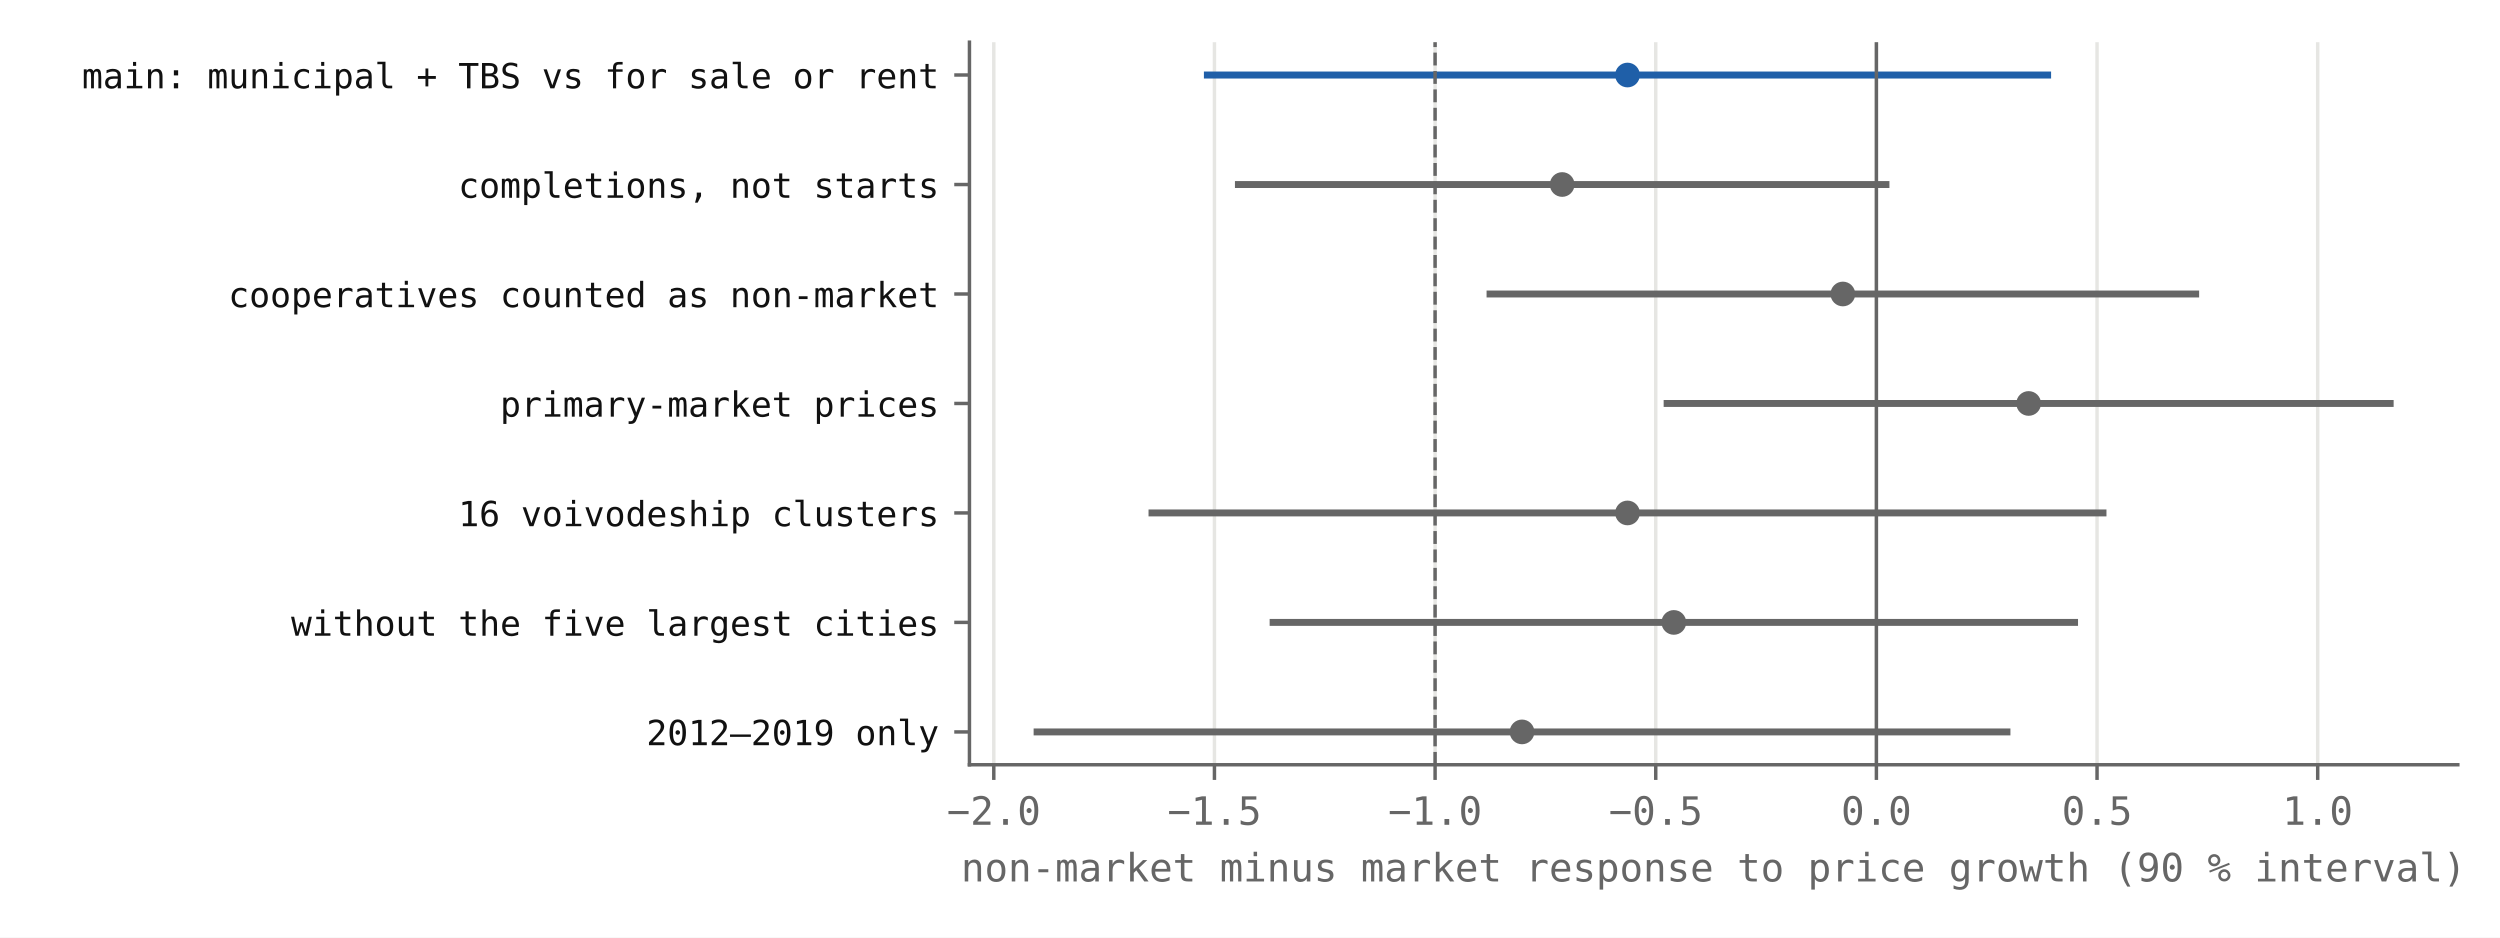
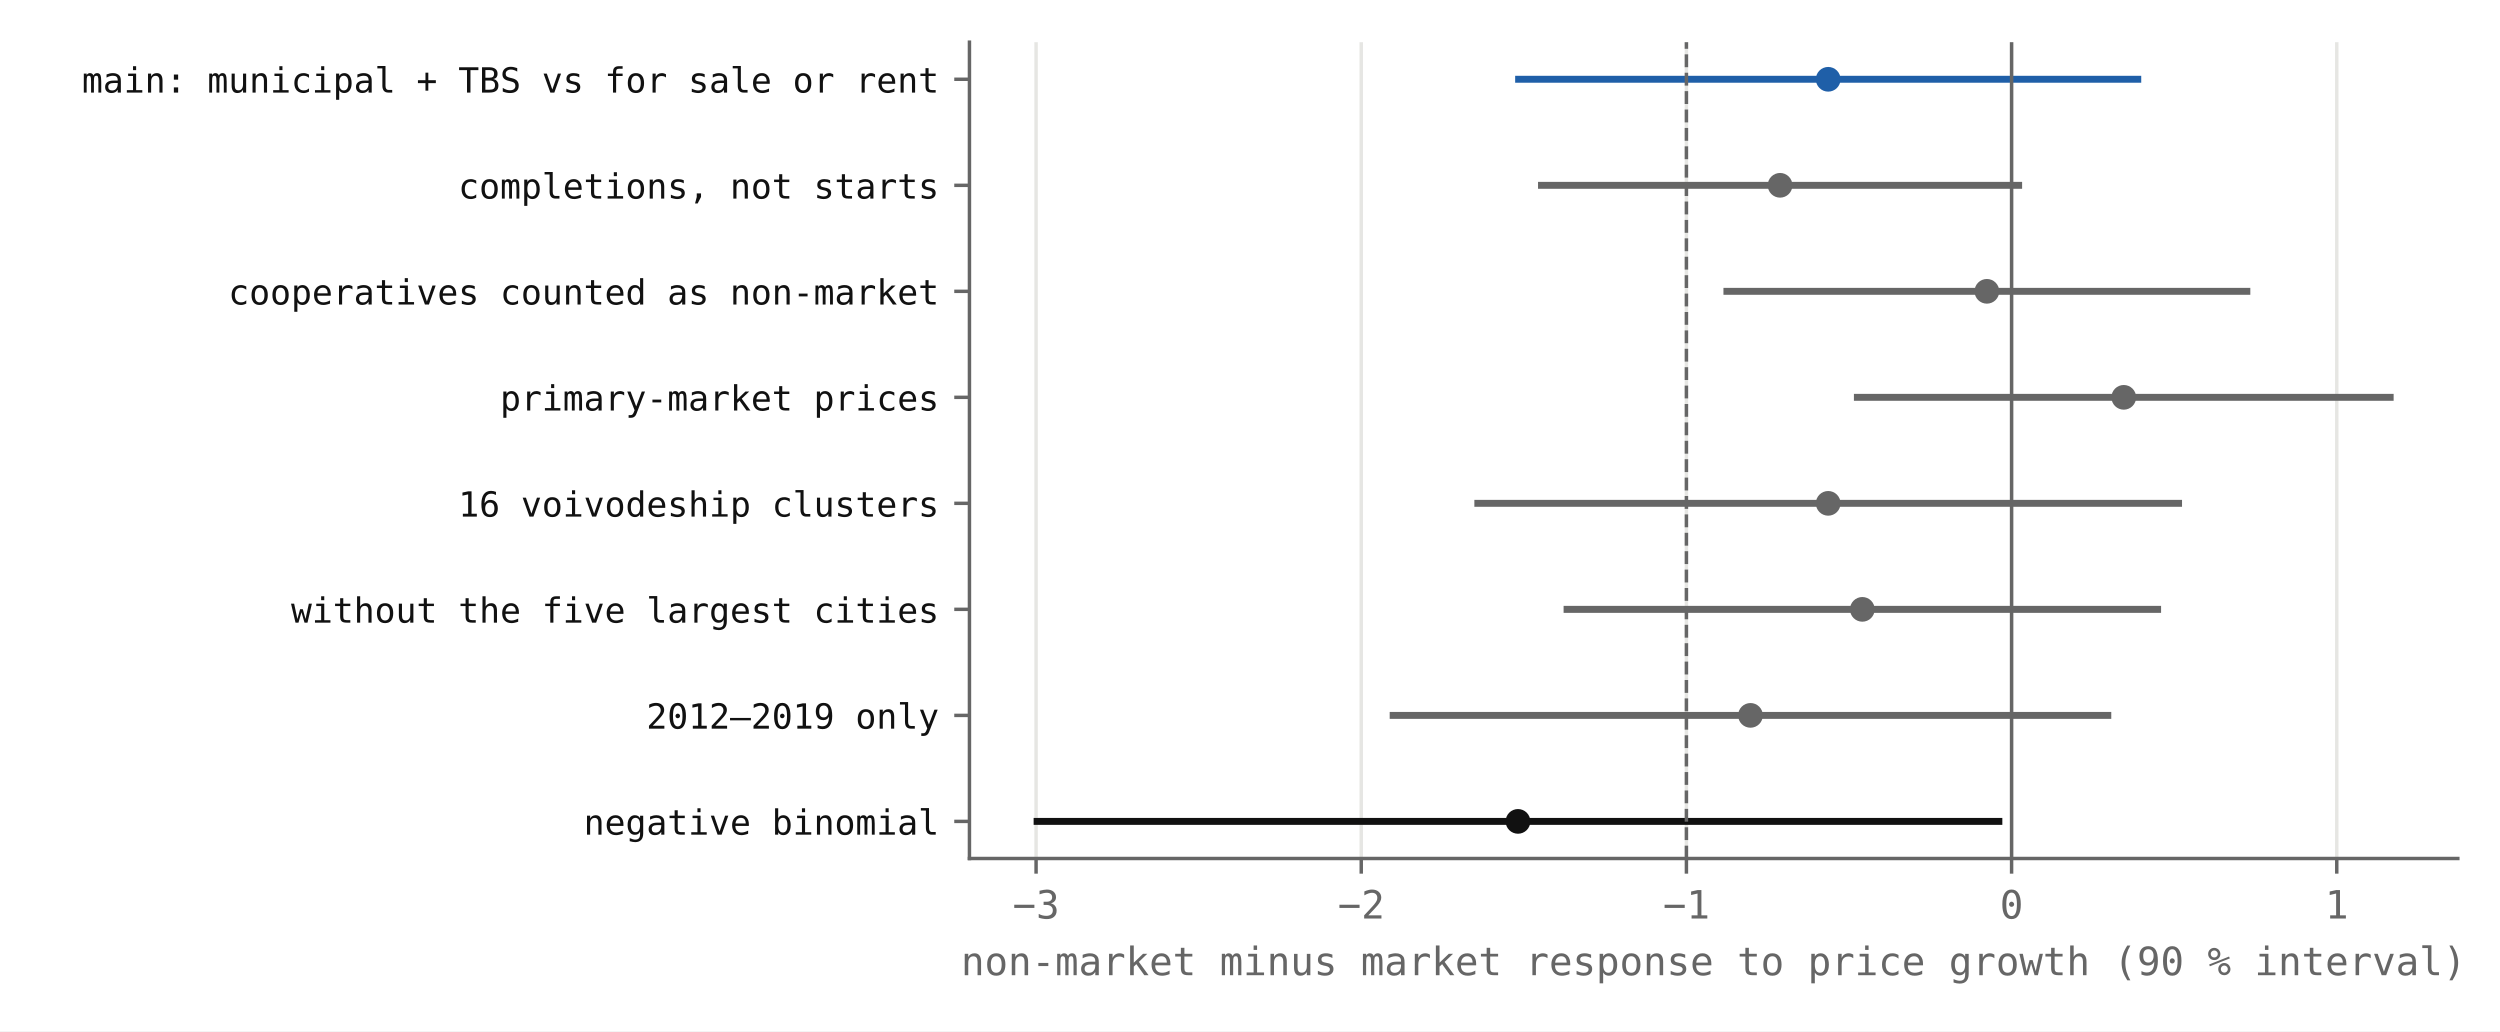
- <svg xmlns="http://www.w3.org/2000/svg" xmlns:xlink="http://www.w3.org/1999/xlink" width="576pt" height="216pt" viewBox="0 0 576 216" version="1.1">
+ <svg xmlns="http://www.w3.org/2000/svg" xmlns:xlink="http://www.w3.org/1999/xlink" width="576pt" height="237.6pt" viewBox="0 0 576 237.6" version="1.1">
  <defs>
    <style type="text/css">*{stroke-linejoin: round; stroke-linecap: butt}</style>
  </defs>
  <g id="figure_1">
    <g id="patch_1">
-       <path d="M 0 216  L 576 216  L 576 0  L 0 0  z " style="fill: #ffffff" />
+       <path d="M 0 237.6  L 576 237.6  L 576 0  L 0 0  z " style="fill: #ffffff" />
    </g>
    <g id="axes_1">
      <g id="patch_2">
-         <path d="M 223.36 176.198  L 566.28 176.198  L 566.28 9.72  L 223.36 9.72  z " style="fill: #ffffff" />
+         <path d="M 223.36 197.798  L 566.28 197.798  L 566.28 9.72  L 223.36 9.72  z " style="fill: #ffffff" />
      </g>
      <g id="matplotlib.axis_1">
        <g id="xtick_1">
          <g id="line2d_1">
-             <path d="M 228.969 176.198  L 228.969 9.72  " clip-path="url(#p8bc72a1f72)" style="fill: none; stroke: #e6e6e3; stroke-width: 0.8; stroke-linecap: square" />
+             <path d="M 238.712 197.798  L 238.712 9.72  " clip-path="url(#pb5c26aa2b3)" style="fill: none; stroke: #e6e6e3; stroke-width: 0.8; stroke-linecap: square" />
          </g>
          <g id="line2d_2">
            <defs>
-               <path id="maf6f52920f" d="M 0 0  L 0 3.5  " style="stroke: #666666; stroke-width: 0.8" />
+               <path id="m88e2806643" d="M 0 0  L 0 3.5  " style="stroke: #666666; stroke-width: 0.8" />
            </defs>
            <g>
-               <use xlink:href="#maf6f52920f" x="228.969" y="176.198" style="fill: #666666; stroke: #666666; stroke-width: 0.8" />
+               <use xlink:href="#m88e2806643" x="238.712" y="197.798" style="fill: #666666; stroke: #666666; stroke-width: 0.8" />
            </g>
          </g>
          <g id="text_1">
-             <text style="font-size: 9px; font-family: 'DejaVu Sans Mono', 'Bitstream Vera Sans Mono', 'Computer Modern Typewriter', 'Andale Mono', 'Nimbus Mono L', 'Courier New', 'Courier', 'Fixed', 'Terminal', monospace; text-anchor: middle; fill: #666666" x="228.969" y="190.036" transform="rotate(-0 228.9688 190.0358)">−2.0</text>
+             <text style="font-size: 9px; font-family: 'DejaVu Sans Mono', 'Bitstream Vera Sans Mono', 'Computer Modern Typewriter', 'Andale Mono', 'Nimbus Mono L', 'Courier New', 'Courier', 'Fixed', 'Terminal', monospace; text-anchor: middle; fill: #666666" x="238.712" y="211.636" transform="rotate(-0 238.7116 211.6358)">−3</text>
          </g>
        </g>
        <g id="xtick_2">
          <g id="line2d_3">
-             <path d="M 279.807 176.198  L 279.807 9.72  " clip-path="url(#p8bc72a1f72)" style="fill: none; stroke: #e6e6e3; stroke-width: 0.8; stroke-linecap: square" />
+             <path d="M 313.631 197.798  L 313.631 9.72  " clip-path="url(#pb5c26aa2b3)" style="fill: none; stroke: #e6e6e3; stroke-width: 0.8; stroke-linecap: square" />
          </g>
          <g id="line2d_4">
            <g>
-               <use xlink:href="#maf6f52920f" x="279.807" y="176.198" style="fill: #666666; stroke: #666666; stroke-width: 0.8" />
+               <use xlink:href="#m88e2806643" x="313.631" y="197.798" style="fill: #666666; stroke: #666666; stroke-width: 0.8" />
            </g>
          </g>
          <g id="text_2">
-             <text style="font-size: 9px; font-family: 'DejaVu Sans Mono', 'Bitstream Vera Sans Mono', 'Computer Modern Typewriter', 'Andale Mono', 'Nimbus Mono L', 'Courier New', 'Courier', 'Fixed', 'Terminal', monospace; text-anchor: middle; fill: #666666" x="279.807" y="190.036" transform="rotate(-0 279.8068 190.0358)">−1.5</text>
+             <text style="font-size: 9px; font-family: 'DejaVu Sans Mono', 'Bitstream Vera Sans Mono', 'Computer Modern Typewriter', 'Andale Mono', 'Nimbus Mono L', 'Courier New', 'Courier', 'Fixed', 'Terminal', monospace; text-anchor: middle; fill: #666666" x="313.631" y="211.636" transform="rotate(-0 313.6313 211.6358)">−2</text>
          </g>
        </g>
        <g id="xtick_3">
          <g id="line2d_5">
-             <path d="M 330.645 176.198  L 330.645 9.72  " clip-path="url(#p8bc72a1f72)" style="fill: none; stroke: #e6e6e3; stroke-width: 0.8; stroke-linecap: square" />
+             <path d="M 388.551 197.798  L 388.551 9.72  " clip-path="url(#pb5c26aa2b3)" style="fill: none; stroke: #e6e6e3; stroke-width: 0.8; stroke-linecap: square" />
          </g>
          <g id="line2d_6">
            <g>
-               <use xlink:href="#maf6f52920f" x="330.645" y="176.198" style="fill: #666666; stroke: #666666; stroke-width: 0.8" />
+               <use xlink:href="#m88e2806643" x="388.551" y="197.798" style="fill: #666666; stroke: #666666; stroke-width: 0.8" />
            </g>
          </g>
          <g id="text_3">
-             <text style="font-size: 9px; font-family: 'DejaVu Sans Mono', 'Bitstream Vera Sans Mono', 'Computer Modern Typewriter', 'Andale Mono', 'Nimbus Mono L', 'Courier New', 'Courier', 'Fixed', 'Terminal', monospace; text-anchor: middle; fill: #666666" x="330.645" y="190.036" transform="rotate(-0 330.6447 190.0358)">−1.0</text>
+             <text style="font-size: 9px; font-family: 'DejaVu Sans Mono', 'Bitstream Vera Sans Mono', 'Computer Modern Typewriter', 'Andale Mono', 'Nimbus Mono L', 'Courier New', 'Courier', 'Fixed', 'Terminal', monospace; text-anchor: middle; fill: #666666" x="388.551" y="211.636" transform="rotate(-0 388.5509 211.6358)">−1</text>
          </g>
        </g>
        <g id="xtick_4">
          <g id="line2d_7">
-             <path d="M 381.483 176.198  L 381.483 9.72  " clip-path="url(#p8bc72a1f72)" style="fill: none; stroke: #e6e6e3; stroke-width: 0.8; stroke-linecap: square" />
+             <path d="M 463.471 197.798  L 463.471 9.72  " clip-path="url(#pb5c26aa2b3)" style="fill: none; stroke: #e6e6e3; stroke-width: 0.8; stroke-linecap: square" />
          </g>
          <g id="line2d_8">
            <g>
-               <use xlink:href="#maf6f52920f" x="381.483" y="176.198" style="fill: #666666; stroke: #666666; stroke-width: 0.8" />
+               <use xlink:href="#m88e2806643" x="463.471" y="197.798" style="fill: #666666; stroke: #666666; stroke-width: 0.8" />
            </g>
          </g>
          <g id="text_4">
-             <text style="font-size: 9px; font-family: 'DejaVu Sans Mono', 'Bitstream Vera Sans Mono', 'Computer Modern Typewriter', 'Andale Mono', 'Nimbus Mono L', 'Courier New', 'Courier', 'Fixed', 'Terminal', monospace; text-anchor: middle; fill: #666666" x="381.483" y="190.036" transform="rotate(-0 381.4827 190.0358)">−0.5</text>
+             <text style="font-size: 9px; font-family: 'DejaVu Sans Mono', 'Bitstream Vera Sans Mono', 'Computer Modern Typewriter', 'Andale Mono', 'Nimbus Mono L', 'Courier New', 'Courier', 'Fixed', 'Terminal', monospace; text-anchor: middle; fill: #666666" x="463.471" y="211.636" transform="rotate(-0 463.4705 211.6358)">0</text>
          </g>
        </g>
        <g id="xtick_5">
          <g id="line2d_9">
-             <path d="M 432.321 176.198  L 432.321 9.72  " clip-path="url(#p8bc72a1f72)" style="fill: none; stroke: #e6e6e3; stroke-width: 0.8; stroke-linecap: square" />
+             <path d="M 538.39 197.798  L 538.39 9.72  " clip-path="url(#pb5c26aa2b3)" style="fill: none; stroke: #e6e6e3; stroke-width: 0.8; stroke-linecap: square" />
          </g>
          <g id="line2d_10">
            <g>
-               <use xlink:href="#maf6f52920f" x="432.321" y="176.198" style="fill: #666666; stroke: #666666; stroke-width: 0.8" />
+               <use xlink:href="#m88e2806643" x="538.39" y="197.798" style="fill: #666666; stroke: #666666; stroke-width: 0.8" />
            </g>
          </g>
          <g id="text_5">
-             <text style="font-size: 9px; font-family: 'DejaVu Sans Mono', 'Bitstream Vera Sans Mono', 'Computer Modern Typewriter', 'Andale Mono', 'Nimbus Mono L', 'Courier New', 'Courier', 'Fixed', 'Terminal', monospace; text-anchor: middle; fill: #666666" x="432.321" y="190.036" transform="rotate(-0 432.3206 190.0358)">0.0</text>
-           </g>
-         </g>
-         <g id="xtick_6">
-           <g id="line2d_11">
-             <path d="M 483.159 176.198  L 483.159 9.72  " clip-path="url(#p8bc72a1f72)" style="fill: none; stroke: #e6e6e3; stroke-width: 0.8; stroke-linecap: square" />
-           </g>
-           <g id="line2d_12">
-             <g>
-               <use xlink:href="#maf6f52920f" x="483.159" y="176.198" style="fill: #666666; stroke: #666666; stroke-width: 0.8" />
-             </g>
-           </g>
-           <g id="text_6">
-             <text style="font-size: 9px; font-family: 'DejaVu Sans Mono', 'Bitstream Vera Sans Mono', 'Computer Modern Typewriter', 'Andale Mono', 'Nimbus Mono L', 'Courier New', 'Courier', 'Fixed', 'Terminal', monospace; text-anchor: middle; fill: #666666" x="483.159" y="190.036" transform="rotate(-0 483.1586 190.0358)">0.5</text>
-           </g>
-         </g>
-         <g id="xtick_7">
-           <g id="line2d_13">
-             <path d="M 533.997 176.198  L 533.997 9.72  " clip-path="url(#p8bc72a1f72)" style="fill: none; stroke: #e6e6e3; stroke-width: 0.8; stroke-linecap: square" />
-           </g>
-           <g id="line2d_14">
-             <g>
-               <use xlink:href="#maf6f52920f" x="533.997" y="176.198" style="fill: #666666; stroke: #666666; stroke-width: 0.8" />
-             </g>
-           </g>
-           <g id="text_7">
-             <text style="font-size: 9px; font-family: 'DejaVu Sans Mono', 'Bitstream Vera Sans Mono', 'Computer Modern Typewriter', 'Andale Mono', 'Nimbus Mono L', 'Courier New', 'Courier', 'Fixed', 'Terminal', monospace; text-anchor: middle; fill: #666666" x="533.997" y="190.036" transform="rotate(-0 533.9965 190.0358)">1.0</text>
-           </g>
-         </g>
-         <g id="text_8">
-           <text style="font-size: 9px; font-family: 'DejaVu Sans Mono', 'Bitstream Vera Sans Mono', 'Computer Modern Typewriter', 'Andale Mono', 'Nimbus Mono L', 'Courier New', 'Courier', 'Fixed', 'Terminal', monospace; text-anchor: middle; fill: #666666" x="394.82" y="203.084" transform="rotate(-0 394.82 203.0843)">non-market minus market response to price growth (90 % interval)</text>
+             <text style="font-size: 9px; font-family: 'DejaVu Sans Mono', 'Bitstream Vera Sans Mono', 'Computer Modern Typewriter', 'Andale Mono', 'Nimbus Mono L', 'Courier New', 'Courier', 'Fixed', 'Terminal', monospace; text-anchor: middle; fill: #666666" x="538.39" y="211.636" transform="rotate(-0 538.3902 211.6358)">1</text>
+           </g>
+         </g>
+         <g id="text_6">
+           <text style="font-size: 9px; font-family: 'DejaVu Sans Mono', 'Bitstream Vera Sans Mono', 'Computer Modern Typewriter', 'Andale Mono', 'Nimbus Mono L', 'Courier New', 'Courier', 'Fixed', 'Terminal', monospace; text-anchor: middle; fill: #666666" x="394.82" y="224.684" transform="rotate(-0 394.82 224.6843)">non-market minus market response to price growth (90 % interval)</text>
        </g>
      </g>
      <g id="matplotlib.axis_2">
        <g id="ytick_1">
+           <g id="line2d_11">
+             <defs>
+               <path id="m7353429e53" d="M 0 0  L -3.5 0  " style="stroke: #666666; stroke-width: 0.8" />
+             </defs>
+             <g>
+               <use xlink:href="#m7353429e53" x="223.36" y="189.249" style="fill: #666666; stroke: #666666; stroke-width: 0.8" />
+             </g>
+           </g>
+           <g id="text_7">
+             <text style="font-size: 8px; font-family: 'DejaVu Sans Mono', 'Bitstream Vera Sans Mono', 'Computer Modern Typewriter', 'Andale Mono', 'Nimbus Mono L', 'Courier New', 'Courier', 'Fixed', 'Terminal', monospace; text-anchor: end; fill: #111111" x="216.36" y="192.31" transform="rotate(-0 216.36 192.3095)">negative binomial</text>
+           </g>
+         </g>
+         <g id="ytick_2">
+           <g id="line2d_12">
+             <g>
+               <use xlink:href="#m7353429e53" x="223.36" y="164.823" style="fill: #666666; stroke: #666666; stroke-width: 0.8" />
+             </g>
+           </g>
+           <g id="text_8">
+             <text style="font-size: 8px; font-family: 'DejaVu Sans Mono', 'Bitstream Vera Sans Mono', 'Computer Modern Typewriter', 'Andale Mono', 'Nimbus Mono L', 'Courier New', 'Courier', 'Fixed', 'Terminal', monospace; text-anchor: end; fill: #111111" x="216.36" y="167.884" transform="rotate(-0 216.36 167.8838)">2012–2019 only</text>
+           </g>
+         </g>
+         <g id="ytick_3">
+           <g id="line2d_13">
+             <g>
+               <use xlink:href="#m7353429e53" x="223.36" y="140.397" style="fill: #666666; stroke: #666666; stroke-width: 0.8" />
+             </g>
+           </g>
+           <g id="text_9">
+             <text style="font-size: 8px; font-family: 'DejaVu Sans Mono', 'Bitstream Vera Sans Mono', 'Computer Modern Typewriter', 'Andale Mono', 'Nimbus Mono L', 'Courier New', 'Courier', 'Fixed', 'Terminal', monospace; text-anchor: end; fill: #111111" x="216.36" y="143.458" transform="rotate(-0 216.36 143.4581)">without the five largest cities</text>
+           </g>
+         </g>
+         <g id="ytick_4">
+           <g id="line2d_14">
+             <g>
+               <use xlink:href="#m7353429e53" x="223.36" y="115.972" style="fill: #666666; stroke: #666666; stroke-width: 0.8" />
+             </g>
+           </g>
+           <g id="text_10">
+             <text style="font-size: 8px; font-family: 'DejaVu Sans Mono', 'Bitstream Vera Sans Mono', 'Computer Modern Typewriter', 'Andale Mono', 'Nimbus Mono L', 'Courier New', 'Courier', 'Fixed', 'Terminal', monospace; text-anchor: end; fill: #111111" x="216.36" y="119.032" transform="rotate(-0 216.36 119.0324)">16 voivodeship clusters</text>
+           </g>
+         </g>
+         <g id="ytick_5">
          <g id="line2d_15">
-             <defs>
-               <path id="ma693a5cd36" d="M 0 0  L -3.5 0  " style="stroke: #666666; stroke-width: 0.8" />
-             </defs>
-             <g>
-               <use xlink:href="#ma693a5cd36" x="223.36" y="168.631" style="fill: #666666; stroke: #666666; stroke-width: 0.8" />
-             </g>
-           </g>
-           <g id="text_9">
-             <text style="font-size: 8px; font-family: 'DejaVu Sans Mono', 'Bitstream Vera Sans Mono', 'Computer Modern Typewriter', 'Andale Mono', 'Nimbus Mono L', 'Courier New', 'Courier', 'Fixed', 'Terminal', monospace; text-anchor: end; fill: #111111" x="216.36" y="171.691" transform="rotate(-0 216.36 171.6913)">2012–2019 only</text>
-           </g>
-         </g>
-         <g id="ytick_2">
+             <g>
+               <use xlink:href="#m7353429e53" x="223.36" y="91.546" style="fill: #666666; stroke: #666666; stroke-width: 0.8" />
+             </g>
+           </g>
+           <g id="text_11">
+             <text style="font-size: 8px; font-family: 'DejaVu Sans Mono', 'Bitstream Vera Sans Mono', 'Computer Modern Typewriter', 'Andale Mono', 'Nimbus Mono L', 'Courier New', 'Courier', 'Fixed', 'Terminal', monospace; text-anchor: end; fill: #111111" x="216.36" y="94.585" transform="rotate(-0 216.36 94.58547)">primary-market prices</text>
+           </g>
+         </g>
+         <g id="ytick_6">
          <g id="line2d_16">
            <g>
-               <use xlink:href="#ma693a5cd36" x="223.36" y="143.407" style="fill: #666666; stroke: #666666; stroke-width: 0.8" />
-             </g>
-           </g>
-           <g id="text_10">
-             <text style="font-size: 8px; font-family: 'DejaVu Sans Mono', 'Bitstream Vera Sans Mono', 'Computer Modern Typewriter', 'Andale Mono', 'Nimbus Mono L', 'Courier New', 'Courier', 'Fixed', 'Terminal', monospace; text-anchor: end; fill: #111111" x="216.36" y="146.467" transform="rotate(-0 216.36 146.4674)">without the five largest cities</text>
-           </g>
-         </g>
-         <g id="ytick_3">
+               <use xlink:href="#m7353429e53" x="223.36" y="67.12" style="fill: #666666; stroke: #666666; stroke-width: 0.8" />
+             </g>
+           </g>
+           <g id="text_12">
+             <text style="font-size: 8px; font-family: 'DejaVu Sans Mono', 'Bitstream Vera Sans Mono', 'Computer Modern Typewriter', 'Andale Mono', 'Nimbus Mono L', 'Courier New', 'Courier', 'Fixed', 'Terminal', monospace; text-anchor: end; fill: #111111" x="216.36" y="70.16" transform="rotate(-0 216.36 70.15977)">cooperatives counted as non-market</text>
+           </g>
+         </g>
+         <g id="ytick_7">
          <g id="line2d_17">
            <g>
-               <use xlink:href="#ma693a5cd36" x="223.36" y="118.183" style="fill: #666666; stroke: #666666; stroke-width: 0.8" />
-             </g>
-           </g>
-           <g id="text_11">
-             <text style="font-size: 8px; font-family: 'DejaVu Sans Mono', 'Bitstream Vera Sans Mono', 'Computer Modern Typewriter', 'Andale Mono', 'Nimbus Mono L', 'Courier New', 'Courier', 'Fixed', 'Terminal', monospace; text-anchor: end; fill: #111111" x="216.36" y="121.243" transform="rotate(-0 216.36 121.2435)">16 voivodeship clusters</text>
-           </g>
-         </g>
-         <g id="ytick_4">
+               <use xlink:href="#m7353429e53" x="223.36" y="42.695" style="fill: #666666; stroke: #666666; stroke-width: 0.8" />
+             </g>
+           </g>
+           <g id="text_13">
+             <text style="font-size: 8px; font-family: 'DejaVu Sans Mono', 'Bitstream Vera Sans Mono', 'Computer Modern Typewriter', 'Andale Mono', 'Nimbus Mono L', 'Courier New', 'Courier', 'Fixed', 'Terminal', monospace; text-anchor: end; fill: #111111" x="216.36" y="45.755" transform="rotate(-0 216.36 45.75532)">completions, not starts</text>
+           </g>
+         </g>
+         <g id="ytick_8">
          <g id="line2d_18">
            <g>
-               <use xlink:href="#ma693a5cd36" x="223.36" y="92.959" style="fill: #666666; stroke: #666666; stroke-width: 0.8" />
-             </g>
-           </g>
-           <g id="text_12">
-             <text style="font-size: 8px; font-family: 'DejaVu Sans Mono', 'Bitstream Vera Sans Mono', 'Computer Modern Typewriter', 'Andale Mono', 'Nimbus Mono L', 'Courier New', 'Courier', 'Fixed', 'Terminal', monospace; text-anchor: end; fill: #111111" x="216.36" y="95.998" transform="rotate(-0 216.36 95.99832)">primary-market prices</text>
-           </g>
-         </g>
-         <g id="ytick_5">
-           <g id="line2d_19">
-             <g>
-               <use xlink:href="#ma693a5cd36" x="223.36" y="67.735" style="fill: #666666; stroke: #666666; stroke-width: 0.8" />
-             </g>
-           </g>
-           <g id="text_13">
-             <text style="font-size: 8px; font-family: 'DejaVu Sans Mono', 'Bitstream Vera Sans Mono', 'Computer Modern Typewriter', 'Andale Mono', 'Nimbus Mono L', 'Courier New', 'Courier', 'Fixed', 'Terminal', monospace; text-anchor: end; fill: #111111" x="216.36" y="70.774" transform="rotate(-0 216.36 70.7744)">cooperatives counted as non-market</text>
-           </g>
-         </g>
-         <g id="ytick_6">
-           <g id="line2d_20">
-             <g>
-               <use xlink:href="#ma693a5cd36" x="223.36" y="42.511" style="fill: #666666; stroke: #666666; stroke-width: 0.8" />
+               <use xlink:href="#m7353429e53" x="223.36" y="18.269" style="fill: #666666; stroke: #666666; stroke-width: 0.8" />
            </g>
          </g>
          <g id="text_14">
-             <text style="font-size: 8px; font-family: 'DejaVu Sans Mono', 'Bitstream Vera Sans Mono', 'Computer Modern Typewriter', 'Andale Mono', 'Nimbus Mono L', 'Courier New', 'Courier', 'Fixed', 'Terminal', monospace; text-anchor: end; fill: #111111" x="216.36" y="45.572" transform="rotate(-0 216.36 45.57173)">completions, not starts</text>
-           </g>
-         </g>
-         <g id="ytick_7">
-           <g id="line2d_21">
-             <g>
-               <use xlink:href="#ma693a5cd36" x="223.36" y="17.287" style="fill: #666666; stroke: #666666; stroke-width: 0.8" />
-             </g>
-           </g>
-           <g id="text_15">
-             <text style="font-size: 8px; font-family: 'DejaVu Sans Mono', 'Bitstream Vera Sans Mono', 'Computer Modern Typewriter', 'Andale Mono', 'Nimbus Mono L', 'Courier New', 'Courier', 'Fixed', 'Terminal', monospace; text-anchor: end; fill: #111111" x="216.36" y="20.348" transform="rotate(-0 216.36 20.3478)">main: municipal + TBS vs for sale or rent</text>
-           </g>
-         </g>
+             <text style="font-size: 8px; font-family: 'DejaVu Sans Mono', 'Bitstream Vera Sans Mono', 'Computer Modern Typewriter', 'Andale Mono', 'Nimbus Mono L', 'Courier New', 'Courier', 'Fixed', 'Terminal', monospace; text-anchor: end; fill: #111111" x="216.36" y="21.33" transform="rotate(-0 216.36 21.32962)">main: municipal + TBS vs for sale or rent</text>
+           </g>
+         </g>
+       </g>
+       <g id="line2d_19">
+         <path d="M 238.947 189.249  L 460.538 189.249  " clip-path="url(#pb5c26aa2b3)" style="fill: none; stroke: #111111; stroke-width: 1.6; stroke-linecap: square" />
+       </g>
+       <g id="line2d_20">
+         <path d="M 320.984 164.823  L 485.636 164.823  " clip-path="url(#pb5c26aa2b3)" style="fill: none; stroke: #666666; stroke-width: 1.6; stroke-linecap: square" />
+       </g>
+       <g id="line2d_21">
+         <path d="M 361.052 140.397  L 497.112 140.397  " clip-path="url(#pb5c26aa2b3)" style="fill: none; stroke: #666666; stroke-width: 1.6; stroke-linecap: square" />
      </g>
      <g id="line2d_22">
-         <path d="M 238.947 168.631  L 462.402 168.631  " clip-path="url(#p8bc72a1f72)" style="fill: none; stroke: #666666; stroke-width: 1.6; stroke-linecap: square" />
+         <path d="M 340.492 115.972  L 501.94 115.972  " clip-path="url(#pb5c26aa2b3)" style="fill: none; stroke: #666666; stroke-width: 1.6; stroke-linecap: square" />
      </g>
      <g id="line2d_23">
-         <path d="M 293.326 143.407  L 477.977 143.407  " clip-path="url(#p8bc72a1f72)" style="fill: none; stroke: #666666; stroke-width: 1.6; stroke-linecap: square" />
+         <path d="M 427.943 91.546  L 550.693 91.546  " clip-path="url(#pb5c26aa2b3)" style="fill: none; stroke: #666666; stroke-width: 1.6; stroke-linecap: square" />
      </g>
      <g id="line2d_24">
-         <path d="M 265.422 118.183  L 484.529 118.183  " clip-path="url(#p8bc72a1f72)" style="fill: none; stroke: #666666; stroke-width: 1.6; stroke-linecap: square" />
+         <path d="M 397.881 67.12  L 517.673 67.12  " clip-path="url(#pb5c26aa2b3)" style="fill: none; stroke: #666666; stroke-width: 1.6; stroke-linecap: square" />
      </g>
      <g id="line2d_25">
-         <path d="M 384.105 92.959  L 550.693 92.959  " clip-path="url(#p8bc72a1f72)" style="fill: none; stroke: #666666; stroke-width: 1.6; stroke-linecap: square" />
+         <path d="M 355.161 42.695  L 465.094 42.695  " clip-path="url(#pb5c26aa2b3)" style="fill: none; stroke: #666666; stroke-width: 1.6; stroke-linecap: square" />
      </g>
      <g id="line2d_26">
-         <path d="M 343.306 67.735  L 505.88 67.735  " clip-path="url(#p8bc72a1f72)" style="fill: none; stroke: #666666; stroke-width: 1.6; stroke-linecap: square" />
+         <path d="M 349.892 18.269  L 492.539 18.269  " clip-path="url(#pb5c26aa2b3)" style="fill: none; stroke: #1f5fa8; stroke-width: 1.6; stroke-linecap: square" />
      </g>
      <g id="line2d_27">
-         <path d="M 285.331 42.511  L 434.524 42.511  " clip-path="url(#p8bc72a1f72)" style="fill: none; stroke: #666666; stroke-width: 1.6; stroke-linecap: square" />
+         <path d="M 463.471 197.798  L 463.471 9.72  " clip-path="url(#pb5c26aa2b3)" style="fill: none; stroke: #666666; stroke-width: 0.8; stroke-linecap: square" />
      </g>
      <g id="line2d_28">
-         <path d="M 278.18 17.287  L 471.771 17.287  " clip-path="url(#p8bc72a1f72)" style="fill: none; stroke: #1f5fa8; stroke-width: 1.6; stroke-linecap: square" />
-       </g>
-       <g id="line2d_29">
-         <path d="M 432.321 176.198  L 432.321 9.72  " clip-path="url(#p8bc72a1f72)" style="fill: none; stroke: #666666; stroke-width: 0.8; stroke-linecap: square" />
-       </g>
-       <g id="line2d_30">
-         <path d="M 330.645 176.198  L 330.645 9.72  " clip-path="url(#p8bc72a1f72)" style="fill: none; stroke-dasharray: 2.96,1.28; stroke-dashoffset: 0; stroke: #666666; stroke-width: 0.8" />
+         <path d="M 388.551 197.798  L 388.551 9.72  " clip-path="url(#pb5c26aa2b3)" style="fill: none; stroke-dasharray: 2.96,1.28; stroke-dashoffset: 0; stroke: #666666; stroke-width: 0.8" />
      </g>
      <g id="patch_3">
-         <path d="M 223.36 176.198  L 223.36 9.72  " style="fill: none; stroke: #666666; stroke-width: 0.8; stroke-linejoin: miter; stroke-linecap: square" />
+         <path d="M 223.36 197.798  L 223.36 9.72  " style="fill: none; stroke: #666666; stroke-width: 0.8; stroke-linejoin: miter; stroke-linecap: square" />
      </g>
      <g id="patch_4">
-         <path d="M 223.36 176.198  L 566.28 176.198  " style="fill: none; stroke: #666666; stroke-width: 0.8; stroke-linejoin: miter; stroke-linecap: square" />
+         <path d="M 223.36 197.798  L 566.28 197.798  " style="fill: none; stroke: #666666; stroke-width: 0.8; stroke-linejoin: miter; stroke-linecap: square" />
      </g>
      <g id="PathCollection_1">
        <defs>
-           <path id="m0e7fa0ba6e" d="M 0 2.345  C 0.622 2.345 1.219 2.098 1.658 1.658  C 2.098 1.219 2.345 0.622 2.345 0  C 2.345 -0.622 2.098 -1.219 1.658 -1.658  C 1.219 -2.098 0.622 -2.345 0 -2.345  C -0.622 -2.345 -1.219 -2.098 -1.658 -1.658  C -2.098 -1.219 -2.345 -0.622 -2.345 0  C -2.345 0.622 -2.098 1.219 -1.658 1.658  C -1.219 2.098 -0.622 2.345 0 2.345  z " style="stroke: #666666" />
+           <path id="m7a5fedc19a" d="M 0 2.345  C 0.622 2.345 1.219 2.098 1.658 1.658  C 2.098 1.219 2.345 0.622 2.345 0  C 2.345 -0.622 2.098 -1.219 1.658 -1.658  C 1.219 -2.098 0.622 -2.345 0 -2.345  C -0.622 -2.345 -1.219 -2.098 -1.658 -1.658  C -2.098 -1.219 -2.345 -0.622 -2.345 0  C -2.345 0.622 -2.098 1.219 -1.658 1.658  C -1.219 2.098 -0.622 2.345 0 2.345  z " style="stroke: #111111" />
        </defs>
-         <g clip-path="url(#p8bc72a1f72)">
-           <use xlink:href="#m0e7fa0ba6e" x="350.675" y="168.631" style="fill: #666666; stroke: #666666" />
+         <g clip-path="url(#pb5c26aa2b3)">
+           <use xlink:href="#m7a5fedc19a" x="349.743" y="189.249" style="fill: #111111; stroke: #111111" />
        </g>
      </g>
      <g id="PathCollection_2">
-         <g clip-path="url(#p8bc72a1f72)">
-           <use xlink:href="#m0e7fa0ba6e" x="385.651" y="143.407" style="fill: #666666; stroke: #666666" />
+         <defs>
+           <path id="md166521ab3" d="M 0 2.345  C 0.622 2.345 1.219 2.098 1.658 1.658  C 2.098 1.219 2.345 0.622 2.345 0  C 2.345 -0.622 2.098 -1.219 1.658 -1.658  C 1.219 -2.098 0.622 -2.345 0 -2.345  C -0.622 -2.345 -1.219 -2.098 -1.658 -1.658  C -2.098 -1.219 -2.345 -0.622 -2.345 0  C -2.345 0.622 -2.098 1.219 -1.658 1.658  C -1.219 2.098 -0.622 2.345 0 2.345  z " style="stroke: #666666" />
+         </defs>
+         <g clip-path="url(#pb5c26aa2b3)">
+           <use xlink:href="#md166521ab3" x="403.31" y="164.823" style="fill: #666666; stroke: #666666" />
        </g>
      </g>
      <g id="PathCollection_3">
-         <g clip-path="url(#p8bc72a1f72)">
-           <use xlink:href="#m0e7fa0ba6e" x="374.975" y="118.183" style="fill: #666666; stroke: #666666" />
+         <g clip-path="url(#pb5c26aa2b3)">
+           <use xlink:href="#md166521ab3" x="429.082" y="140.397" style="fill: #666666; stroke: #666666" />
        </g>
      </g>
      <g id="PathCollection_4">
-         <g clip-path="url(#p8bc72a1f72)">
-           <use xlink:href="#m0e7fa0ba6e" x="467.399" y="92.959" style="fill: #666666; stroke: #666666" />
+         <g clip-path="url(#pb5c26aa2b3)">
+           <use xlink:href="#md166521ab3" x="421.216" y="115.972" style="fill: #666666; stroke: #666666" />
        </g>
      </g>
      <g id="PathCollection_5">
-         <g clip-path="url(#p8bc72a1f72)">
-           <use xlink:href="#m0e7fa0ba6e" x="424.593" y="67.735" style="fill: #666666; stroke: #666666" />
+         <g clip-path="url(#pb5c26aa2b3)">
+           <use xlink:href="#md166521ab3" x="489.318" y="91.546" style="fill: #666666; stroke: #666666" />
        </g>
      </g>
      <g id="PathCollection_6">
-         <g clip-path="url(#p8bc72a1f72)">
-           <use xlink:href="#m0e7fa0ba6e" x="359.927" y="42.511" style="fill: #666666; stroke: #666666" />
+         <g clip-path="url(#pb5c26aa2b3)">
+           <use xlink:href="#md166521ab3" x="457.777" y="67.12" style="fill: #666666; stroke: #666666" />
        </g>
      </g>
      <g id="PathCollection_7">
+         <g clip-path="url(#pb5c26aa2b3)">
+           <use xlink:href="#md166521ab3" x="410.128" y="42.695" style="fill: #666666; stroke: #666666" />
+         </g>
+       </g>
+       <g id="PathCollection_8">
        <defs>
-           <path id="mf1f9554b3f" d="M 0 2.345  C 0.622 2.345 1.219 2.098 1.658 1.658  C 2.098 1.219 2.345 0.622 2.345 0  C 2.345 -0.622 2.098 -1.219 1.658 -1.658  C 1.219 -2.098 0.622 -2.345 0 -2.345  C -0.622 -2.345 -1.219 -2.098 -1.658 -1.658  C -2.098 -1.219 -2.345 -0.622 -2.345 0  C -2.345 0.622 -2.098 1.219 -1.658 1.658  C -1.219 2.098 -0.622 2.345 0 2.345  z " style="stroke: #1f5fa8" />
+           <path id="mb080ae6c99" d="M 0 2.345  C 0.622 2.345 1.219 2.098 1.658 1.658  C 2.098 1.219 2.345 0.622 2.345 0  C 2.345 -0.622 2.098 -1.219 1.658 -1.658  C 1.219 -2.098 0.622 -2.345 0 -2.345  C -0.622 -2.345 -1.219 -2.098 -1.658 -1.658  C -2.098 -1.219 -2.345 -0.622 -2.345 0  C -2.345 0.622 -2.098 1.219 -1.658 1.658  C -1.219 2.098 -0.622 2.345 0 2.345  z " style="stroke: #1f5fa8" />
        </defs>
-         <g clip-path="url(#p8bc72a1f72)">
-           <use xlink:href="#mf1f9554b3f" x="374.975" y="17.287" style="fill: #1f5fa8; stroke: #1f5fa8" />
+         <g clip-path="url(#pb5c26aa2b3)">
+           <use xlink:href="#mb080ae6c99" x="421.216" y="18.269" style="fill: #1f5fa8; stroke: #1f5fa8" />
        </g>
      </g>
    </g>
  </g>
  <defs>
-     <clipPath id="p8bc72a1f72">
-       <rect x="223.36" y="9.72" width="342.92" height="166.478" />
+     <clipPath id="pb5c26aa2b3">
+       <rect x="223.36" y="9.72" width="342.92" height="188.078" />
    </clipPath>
  </defs>
</svg>
